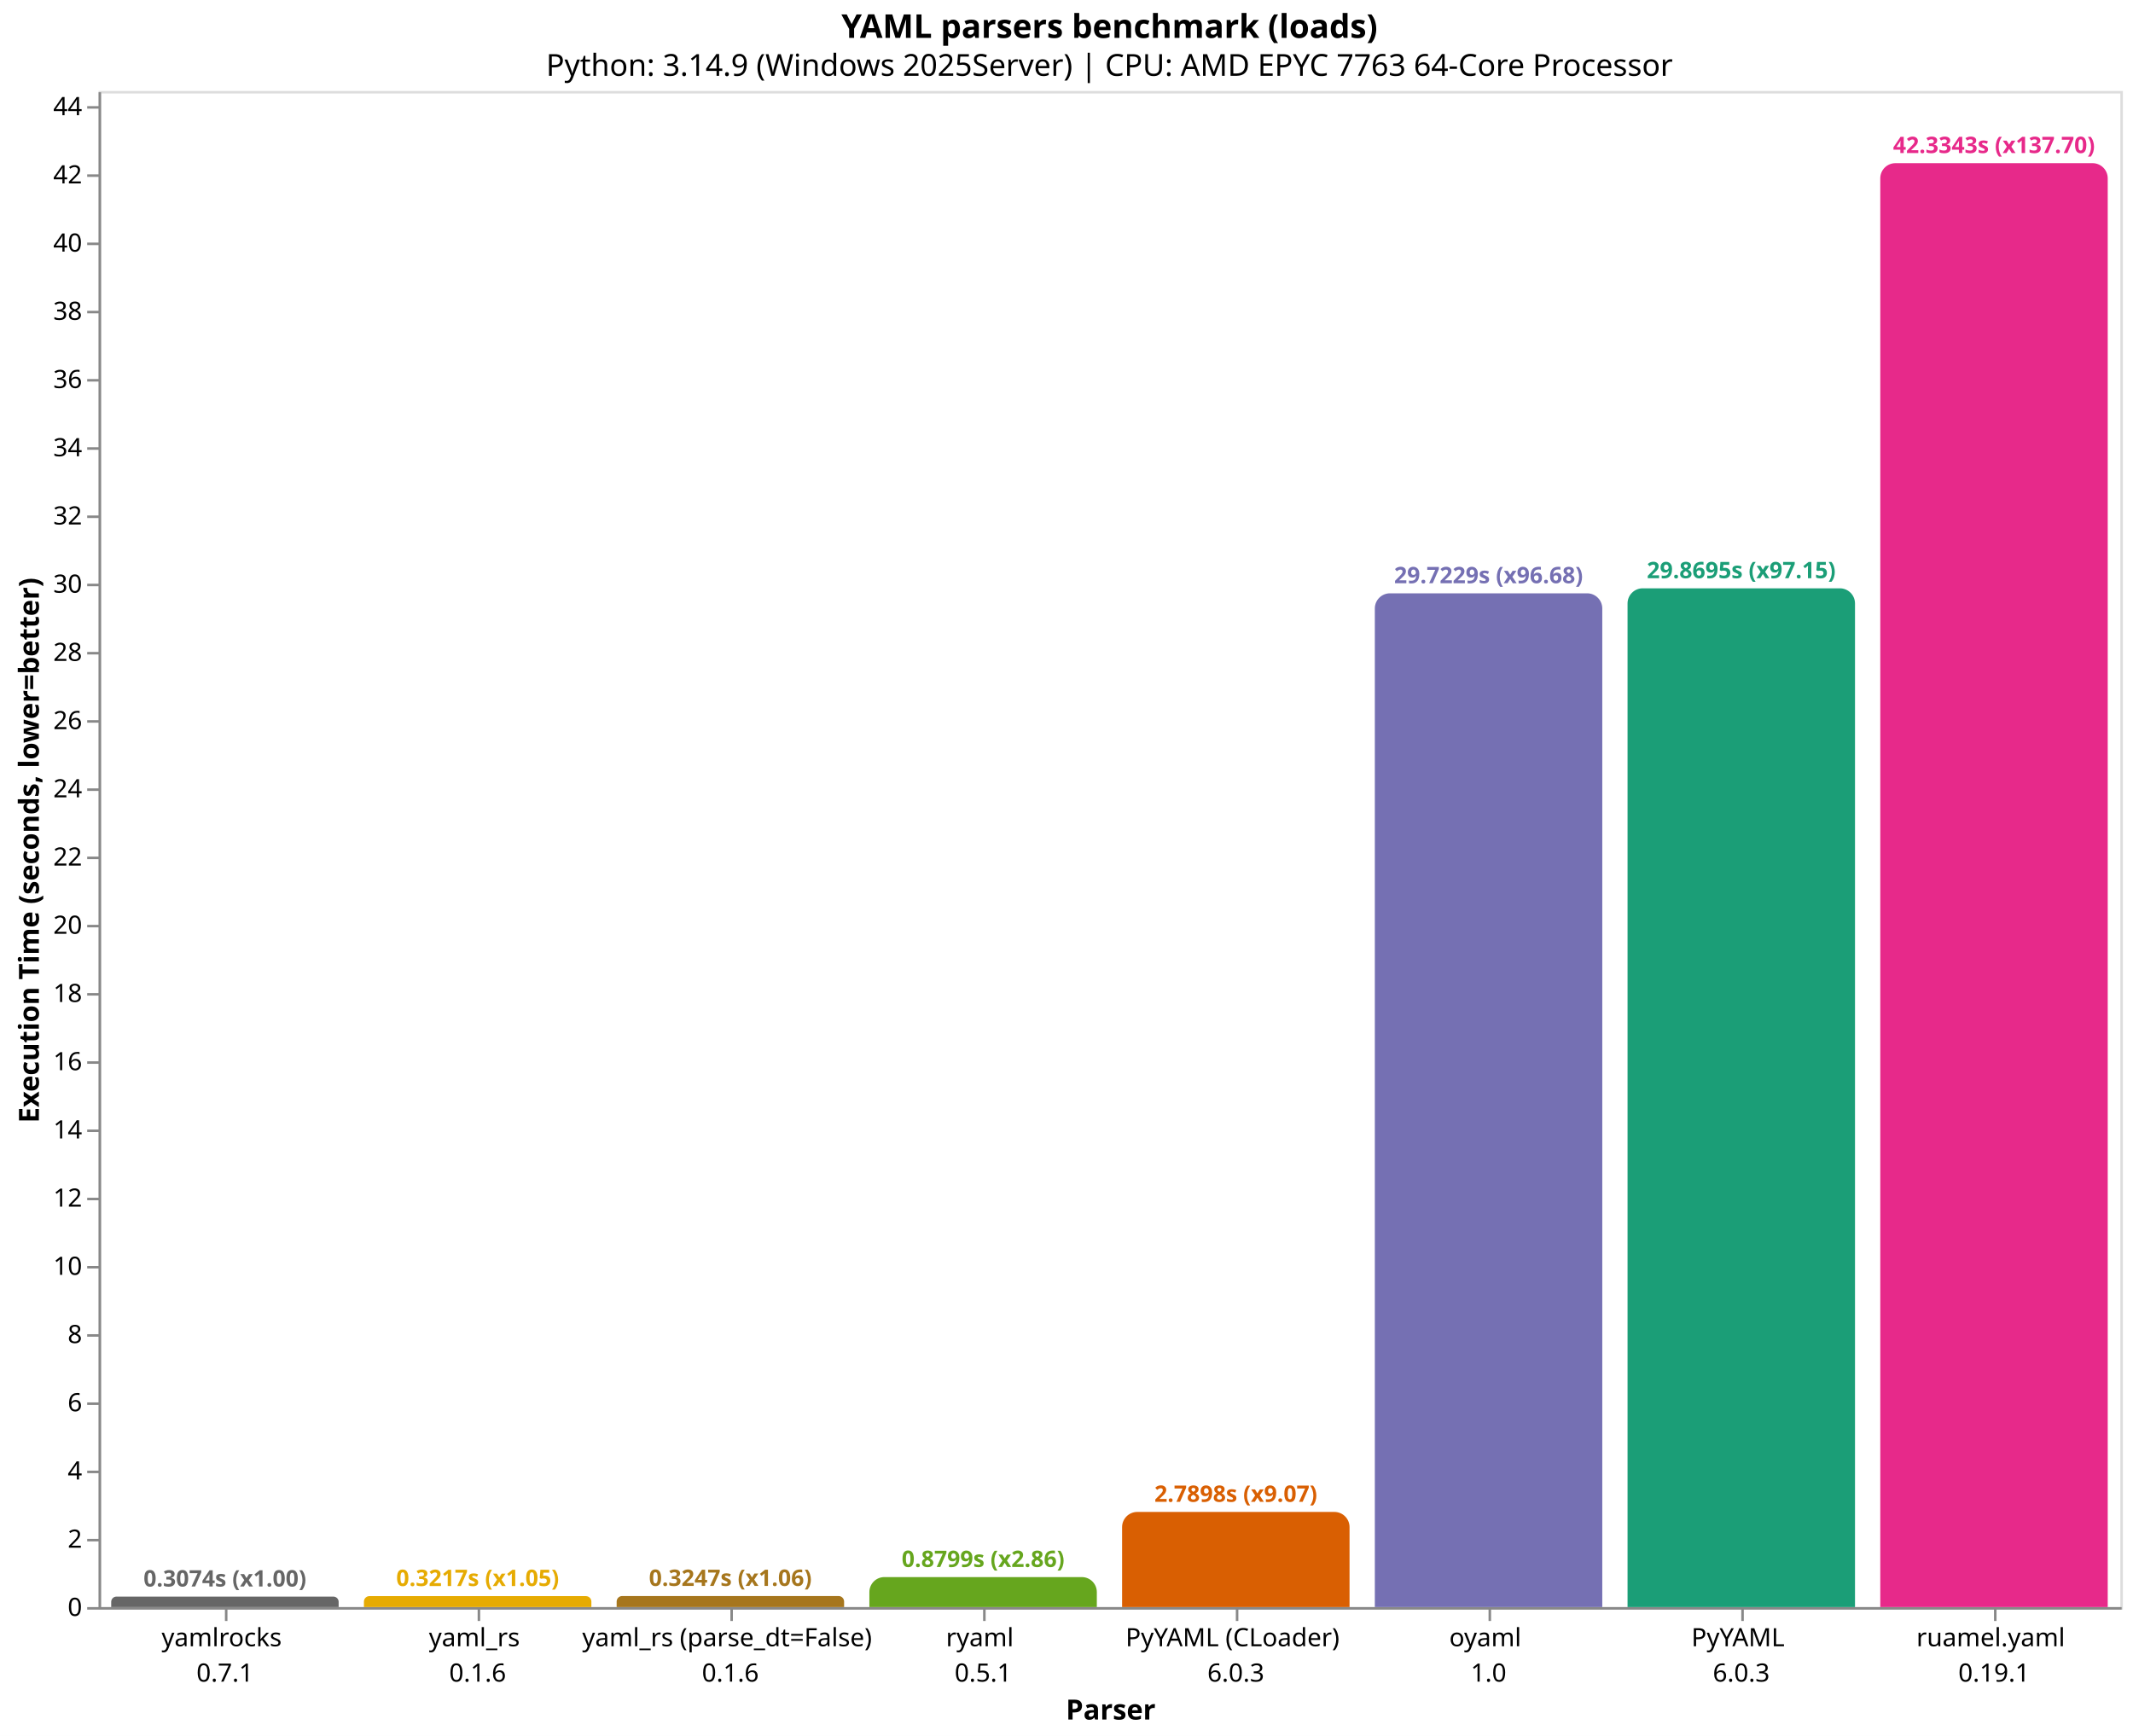
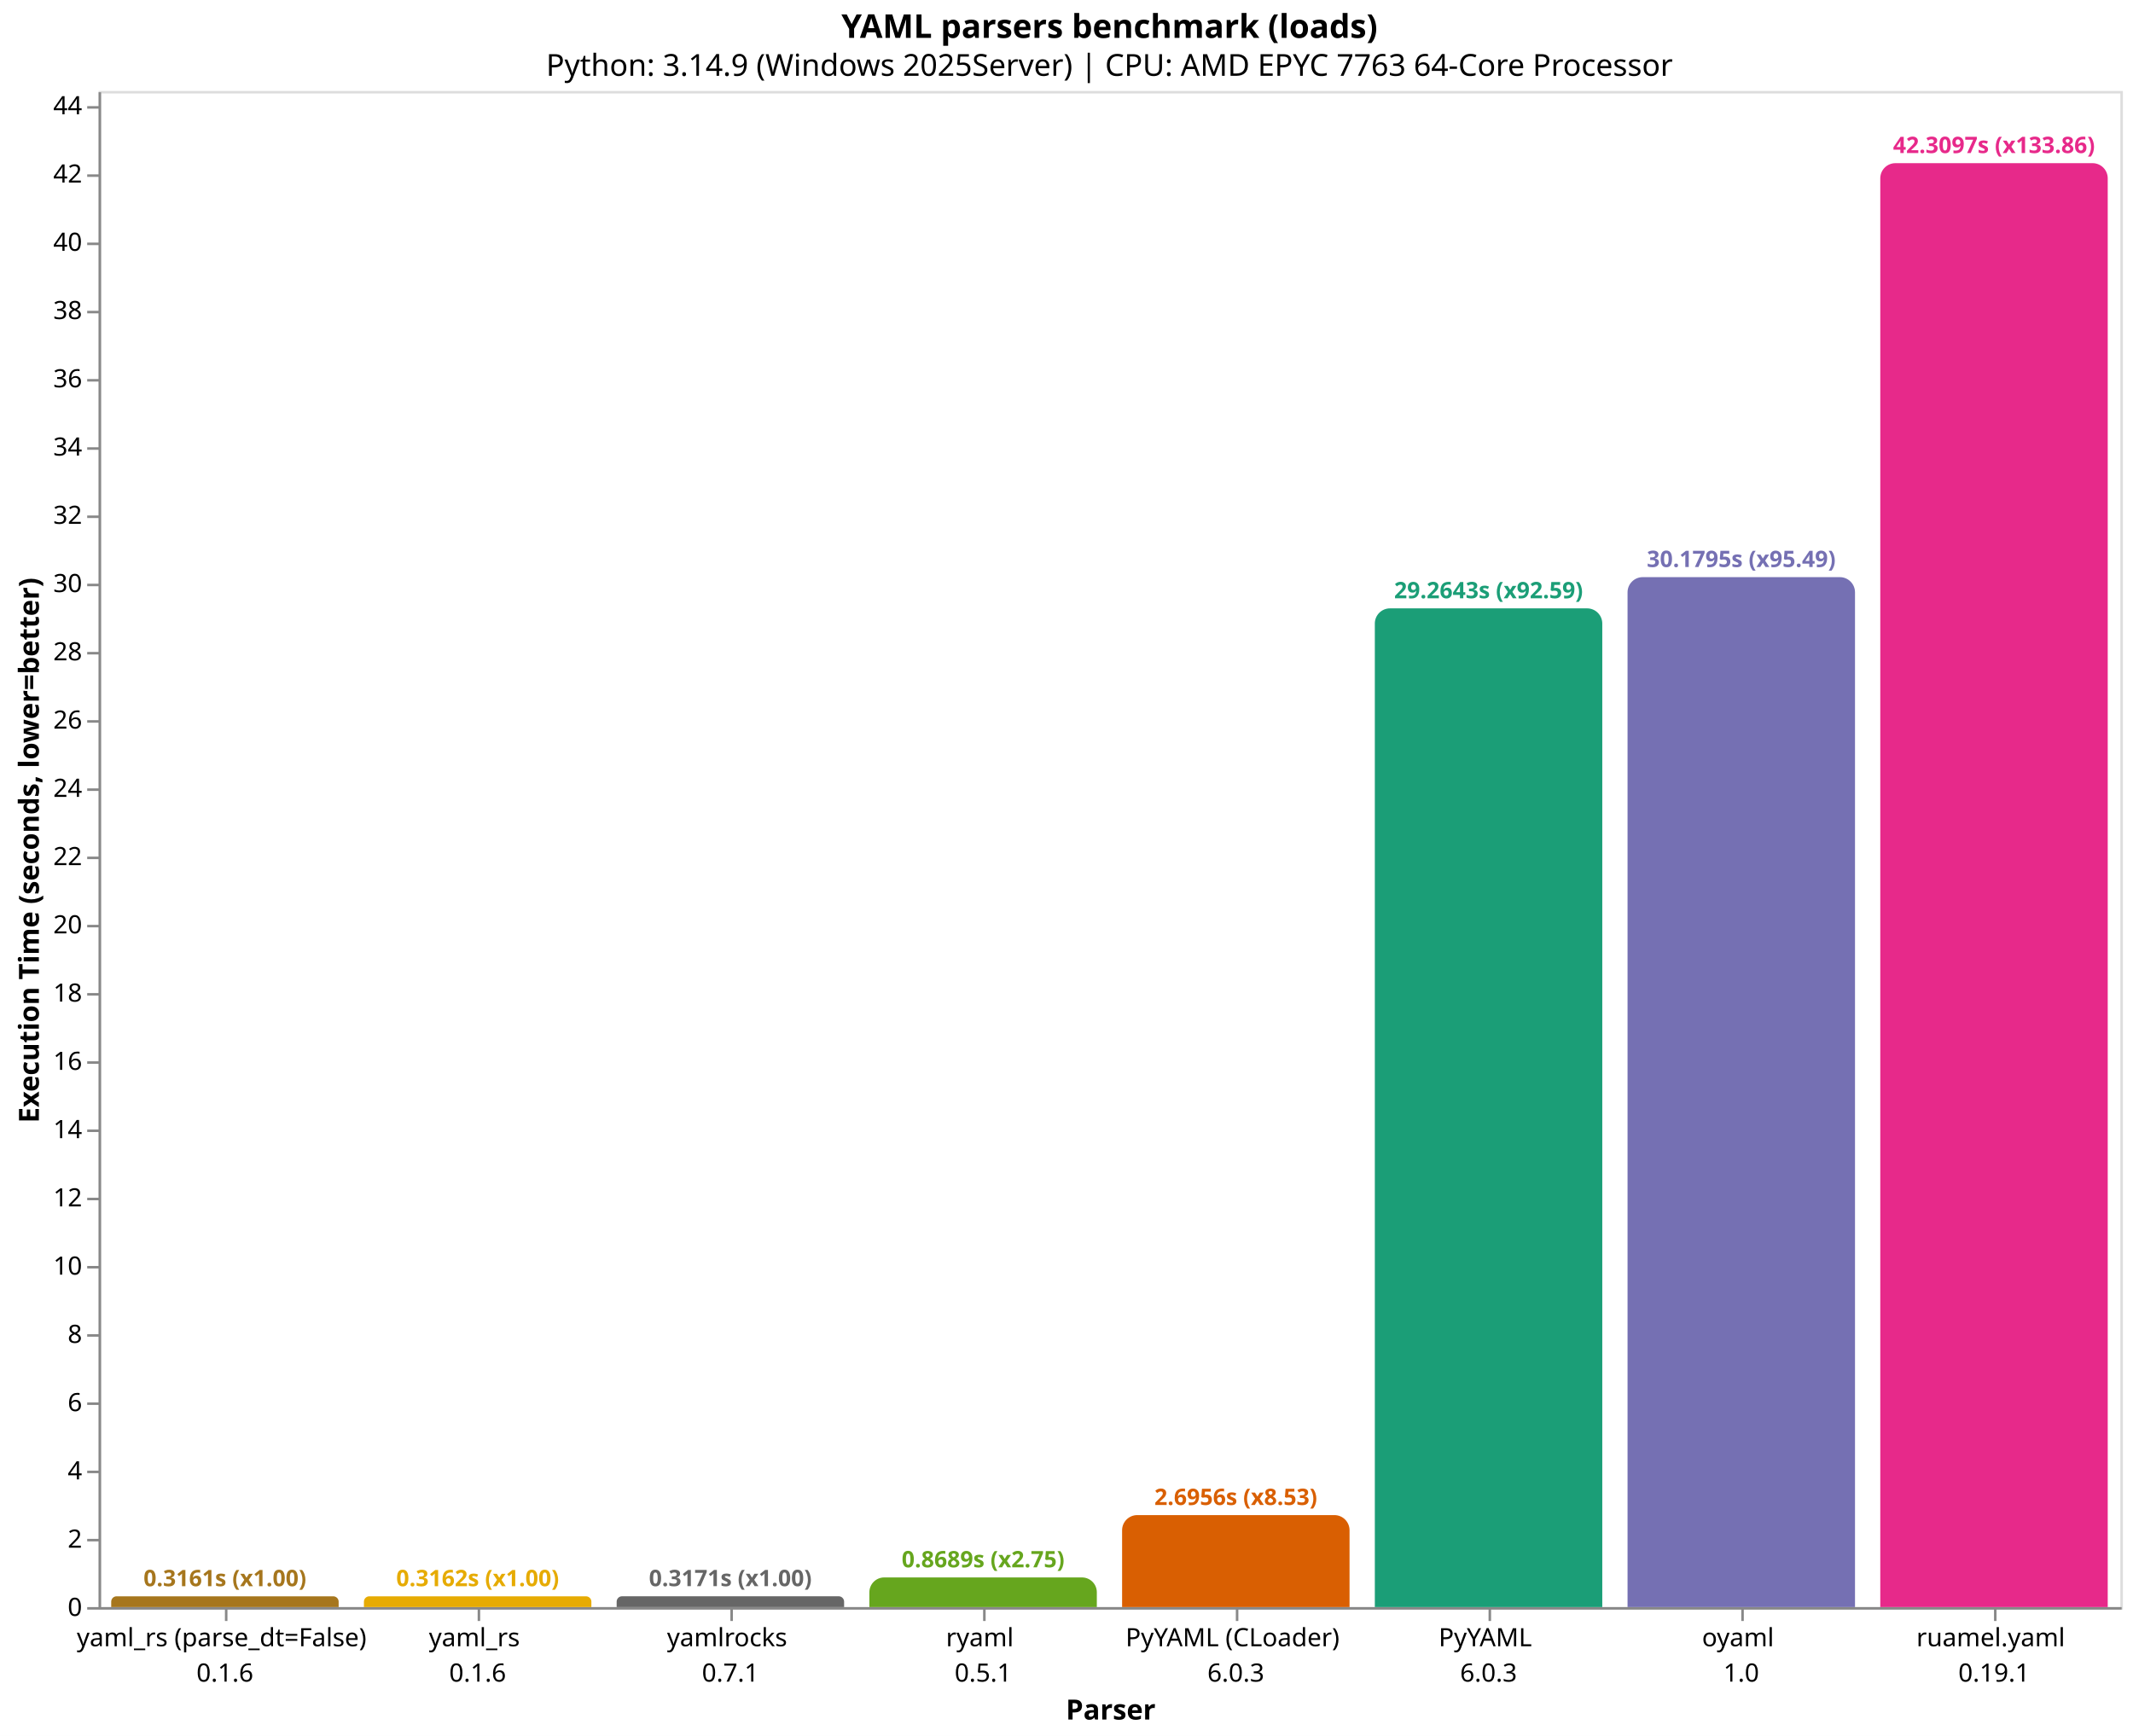
<svg xmlns="http://www.w3.org/2000/svg" version="1.1" class="marks" width="844" height="687" viewBox="0 0 844 687">
  <rect width="844" height="687" fill="white" />
  <g fill="none" stroke-miterlimit="10" transform="translate(39,36)">
    <g class="mark-group role-frame root" role="graphics-object" aria-roledescription="group mark container">
      <g transform="translate(0,0)">
        <path class="background" aria-hidden="true" d="M0.5,0.5h800v600h-800Z" stroke="#ddd" />
        <g>
-           <g class="mark-group role-axis" role="graphics-symbol" aria-roledescription="axis" aria-label="X-axis titled 'Parser' for a discrete scale with 8 values: yamlrocks&#10;0.7.1, yaml_rs&#10;0.1.6, yaml_rs (parse_dt=False)&#10;0.1.6, ryaml&#10;0.5.1, PyYAML (CLoader)&#10;6.0.3, ending with ruamel.yaml&#10;0.19.1">
+           <g class="mark-group role-axis" role="graphics-symbol" aria-roledescription="axis" aria-label="X-axis titled 'Parser' for a discrete scale with 8 values: yaml_rs (parse_dt=False)&#10;0.1.6, yaml_rs&#10;0.1.6, yamlrocks&#10;0.7.1, ryaml&#10;0.5.1, PyYAML (CLoader)&#10;6.0.3, ending with ruamel.yaml&#10;0.19.1">
            <g transform="translate(0.5,600.5)">
              <path class="background" aria-hidden="true" d="M0,0h0v0h0Z" pointer-events="none" />
              <g>
                <g class="mark-rule role-axis-tick" pointer-events="none">
                  <line transform="translate(50,0)" x2="0" y2="5" stroke="#888" stroke-width="1" opacity="1" />
                  <line transform="translate(150,0)" x2="0" y2="5" stroke="#888" stroke-width="1" opacity="1" />
                  <line transform="translate(250,0)" x2="0" y2="5" stroke="#888" stroke-width="1" opacity="1" />
                  <line transform="translate(350,0)" x2="0" y2="5" stroke="#888" stroke-width="1" opacity="1" />
                  <line transform="translate(450,0)" x2="0" y2="5" stroke="#888" stroke-width="1" opacity="1" />
                  <line transform="translate(550,0)" x2="0" y2="5" stroke="#888" stroke-width="1" opacity="1" />
                  <line transform="translate(650,0)" x2="0" y2="5" stroke="#888" stroke-width="1" opacity="1" />
                  <line transform="translate(750,0)" x2="0" y2="5" stroke="#888" stroke-width="1" opacity="1" />
                </g>
                <g class="mark-text role-axis-label" pointer-events="none">
                  <text text-anchor="middle" transform="translate(49.5,15)" font-family="sans-serif" font-size="10px" fill="#000" opacity="1">
-                     <tspan>yamlrocks</tspan>
-                     <tspan x="0" dy="14">0.7.1</tspan>
+                     <tspan>yaml_rs (parse_dt=False)</tspan>
+                     <tspan x="0" dy="14">0.1.6</tspan>
                  </text>
                  <text text-anchor="middle" transform="translate(149.5,15)" font-family="sans-serif" font-size="10px" fill="#000" opacity="1">
                    <tspan>yaml_rs</tspan>
                    <tspan x="0" dy="14">0.1.6</tspan>
                  </text>
                  <text text-anchor="middle" transform="translate(249.5,15)" font-family="sans-serif" font-size="10px" fill="#000" opacity="1">
-                     <tspan>yaml_rs (parse_dt=False)</tspan>
-                     <tspan x="0" dy="14">0.1.6</tspan>
+                     <tspan>yamlrocks</tspan>
+                     <tspan x="0" dy="14">0.7.1</tspan>
                  </text>
                  <text text-anchor="middle" transform="translate(349.5,15)" font-family="sans-serif" font-size="10px" fill="#000" opacity="1">
                    <tspan>ryaml</tspan>
                    <tspan x="0" dy="14">0.5.1</tspan>
                  </text>
                  <text text-anchor="middle" transform="translate(449.5,15)" font-family="sans-serif" font-size="10px" fill="#000" opacity="1">
                    <tspan>PyYAML (CLoader)</tspan>
                    <tspan x="0" dy="14">6.0.3</tspan>
                  </text>
                  <text text-anchor="middle" transform="translate(549.5,15)" font-family="sans-serif" font-size="10px" fill="#000" opacity="1">
+                     <tspan>PyYAML</tspan>
+                     <tspan x="0" dy="14">6.0.3</tspan>
+                   </text>
+                   <text text-anchor="middle" transform="translate(649.5,15)" font-family="sans-serif" font-size="10px" fill="#000" opacity="1">
                    <tspan>oyaml</tspan>
                    <tspan x="0" dy="14">1.0</tspan>
-                   </text>
-                   <text text-anchor="middle" transform="translate(649.5,15)" font-family="sans-serif" font-size="10px" fill="#000" opacity="1">
-                     <tspan>PyYAML</tspan>
-                     <tspan x="0" dy="14">6.0.3</tspan>
                  </text>
                  <text text-anchor="middle" transform="translate(749.5,15)" font-family="sans-serif" font-size="10px" fill="#000" opacity="1">
                    <tspan>ruamel.yaml</tspan>
                    <tspan x="0" dy="14">0.19.1</tspan>
                  </text>
                </g>
                <g class="mark-rule role-axis-domain" pointer-events="none">
                  <line transform="translate(0,0)" x2="800" y2="0" stroke="#888" stroke-width="1" opacity="1" />
                </g>
                <g class="mark-text role-axis-title" pointer-events="none">
                  <text text-anchor="middle" transform="translate(400,44)" font-family="sans-serif" font-size="11px" font-weight="bold" fill="#000" opacity="1">Parser</text>
                </g>
              </g>
              <path class="foreground" aria-hidden="true" d="" pointer-events="none" display="none" />
            </g>
          </g>
          <g class="mark-group role-axis" role="graphics-symbol" aria-roledescription="axis" aria-label="Y-axis titled 'Execution Time (seconds, lower=better)' for a linear scale with values from 0 to 44">
            <g transform="translate(0.5,0.5)">
              <path class="background" aria-hidden="true" d="M0,0h0v0h0Z" pointer-events="none" />
              <g>
                <g class="mark-rule role-axis-tick" pointer-events="none">
                  <line transform="translate(0,600)" x2="-5" y2="0" stroke="#888" stroke-width="1" opacity="1" />
                  <line transform="translate(0,573)" x2="-5" y2="0" stroke="#888" stroke-width="1" opacity="1" />
                  <line transform="translate(0,546)" x2="-5" y2="0" stroke="#888" stroke-width="1" opacity="1" />
                  <line transform="translate(0,519)" x2="-5" y2="0" stroke="#888" stroke-width="1" opacity="1" />
                  <line transform="translate(0,492)" x2="-5" y2="0" stroke="#888" stroke-width="1" opacity="1" />
                  <line transform="translate(0,465)" x2="-5" y2="0" stroke="#888" stroke-width="1" opacity="1" />
                  <line transform="translate(0,438)" x2="-5" y2="0" stroke="#888" stroke-width="1" opacity="1" />
                  <line transform="translate(0,411)" x2="-5" y2="0" stroke="#888" stroke-width="1" opacity="1" />
                  <line transform="translate(0,384)" x2="-5" y2="0" stroke="#888" stroke-width="1" opacity="1" />
                  <line transform="translate(0,357)" x2="-5" y2="0" stroke="#888" stroke-width="1" opacity="1" />
                  <line transform="translate(0,330)" x2="-5" y2="0" stroke="#888" stroke-width="1" opacity="1" />
                  <line transform="translate(0,303)" x2="-5" y2="0" stroke="#888" stroke-width="1" opacity="1" />
                  <line transform="translate(0,276)" x2="-5" y2="0" stroke="#888" stroke-width="1" opacity="1" />
                  <line transform="translate(0,249)" x2="-5" y2="0" stroke="#888" stroke-width="1" opacity="1" />
                  <line transform="translate(0,222)" x2="-5" y2="0" stroke="#888" stroke-width="1" opacity="1" />
                  <line transform="translate(0,195)" x2="-5" y2="0" stroke="#888" stroke-width="1" opacity="1" />
                  <line transform="translate(0,168)" x2="-5" y2="0" stroke="#888" stroke-width="1" opacity="1" />
                  <line transform="translate(0,141)" x2="-5" y2="0" stroke="#888" stroke-width="1" opacity="1" />
                  <line transform="translate(0,114)" x2="-5" y2="0" stroke="#888" stroke-width="1" opacity="1" />
                  <line transform="translate(0,87)" x2="-5" y2="0" stroke="#888" stroke-width="1" opacity="1" />
                  <line transform="translate(0,60)" x2="-5" y2="0" stroke="#888" stroke-width="1" opacity="1" />
                  <line transform="translate(0,33)" x2="-5" y2="0" stroke="#888" stroke-width="1" opacity="1" />
                  <line transform="translate(0,6)" x2="-5" y2="0" stroke="#888" stroke-width="1" opacity="1" />
                </g>
                <g class="mark-text role-axis-label" pointer-events="none">
                  <text text-anchor="end" transform="translate(-7,603)" font-family="sans-serif" font-size="10px" fill="#000" opacity="1">0</text>
-                   <text text-anchor="end" transform="translate(-7,576.004)" font-family="sans-serif" font-size="10px" fill="#000" opacity="1">2</text>
-                   <text text-anchor="end" transform="translate(-7,549.008)" font-family="sans-serif" font-size="10px" fill="#000" opacity="1">4</text>
-                   <text text-anchor="end" transform="translate(-7,522.0121)" font-family="sans-serif" font-size="10px" fill="#000" opacity="1">6</text>
-                   <text text-anchor="end" transform="translate(-7,495.0161)" font-family="sans-serif" font-size="10px" fill="#000" opacity="1">8</text>
-                   <text text-anchor="end" transform="translate(-7,468.0201)" font-family="sans-serif" font-size="10px" fill="#000" opacity="1">10</text>
-                   <text text-anchor="end" transform="translate(-7,441.0241)" font-family="sans-serif" font-size="10px" fill="#000" opacity="1">12</text>
-                   <text text-anchor="end" transform="translate(-7,414.0282)" font-family="sans-serif" font-size="10px" fill="#000" opacity="1">14</text>
-                   <text text-anchor="end" transform="translate(-7,387.0322)" font-family="sans-serif" font-size="10px" fill="#000" opacity="1">16</text>
-                   <text text-anchor="end" transform="translate(-7,360.0362)" font-family="sans-serif" font-size="10px" fill="#000" opacity="1">18</text>
-                   <text text-anchor="end" transform="translate(-7,333.0402)" font-family="sans-serif" font-size="10px" fill="#000" opacity="1">20</text>
-                   <text text-anchor="end" transform="translate(-7,306.0442)" font-family="sans-serif" font-size="10px" fill="#000" opacity="1">22</text>
-                   <text text-anchor="end" transform="translate(-7,279.0483)" font-family="sans-serif" font-size="10px" fill="#000" opacity="1">24</text>
-                   <text text-anchor="end" transform="translate(-7,252.0523)" font-family="sans-serif" font-size="10px" fill="#000" opacity="1">26</text>
-                   <text text-anchor="end" transform="translate(-7,225.0563)" font-family="sans-serif" font-size="10px" fill="#000" opacity="1">28</text>
-                   <text text-anchor="end" transform="translate(-7,198.0603)" font-family="sans-serif" font-size="10px" fill="#000" opacity="1">30</text>
-                   <text text-anchor="end" transform="translate(-7,171.0643)" font-family="sans-serif" font-size="10px" fill="#000" opacity="1">32</text>
-                   <text text-anchor="end" transform="translate(-7,144.0684)" font-family="sans-serif" font-size="10px" fill="#000" opacity="1">34</text>
-                   <text text-anchor="end" transform="translate(-7,117.0724)" font-family="sans-serif" font-size="10px" fill="#000" opacity="1">36</text>
-                   <text text-anchor="end" transform="translate(-7,90.07641)" font-family="sans-serif" font-size="10px" fill="#000" opacity="1">38</text>
-                   <text text-anchor="end" transform="translate(-7,63.08043)" font-family="sans-serif" font-size="10px" fill="#000" opacity="1">40</text>
-                   <text text-anchor="end" transform="translate(-7,36.08445)" font-family="sans-serif" font-size="10px" fill="#000" opacity="1">42</text>
-                   <text text-anchor="end" transform="translate(-7,9.088474)" font-family="sans-serif" font-size="10px" fill="#000" opacity="1">44</text>
+                   <text text-anchor="end" transform="translate(-7,575.9883)" font-family="sans-serif" font-size="10px" fill="#000" opacity="1">2</text>
+                   <text text-anchor="end" transform="translate(-7,548.9766)" font-family="sans-serif" font-size="10px" fill="#000" opacity="1">4</text>
+                   <text text-anchor="end" transform="translate(-7,521.9649)" font-family="sans-serif" font-size="10px" fill="#000" opacity="1">6</text>
+                   <text text-anchor="end" transform="translate(-7,494.9532)" font-family="sans-serif" font-size="10px" fill="#000" opacity="1">8</text>
+                   <text text-anchor="end" transform="translate(-7,467.9414)" font-family="sans-serif" font-size="10px" fill="#000" opacity="1">10</text>
+                   <text text-anchor="end" transform="translate(-7,440.9297)" font-family="sans-serif" font-size="10px" fill="#000" opacity="1">12</text>
+                   <text text-anchor="end" transform="translate(-7,413.918)" font-family="sans-serif" font-size="10px" fill="#000" opacity="1">14</text>
+                   <text text-anchor="end" transform="translate(-7,386.9063)" font-family="sans-serif" font-size="10px" fill="#000" opacity="1">16</text>
+                   <text text-anchor="end" transform="translate(-7,359.8946)" font-family="sans-serif" font-size="10px" fill="#000" opacity="1">18</text>
+                   <text text-anchor="end" transform="translate(-7,332.8829)" font-family="sans-serif" font-size="10px" fill="#000" opacity="1">20</text>
+                   <text text-anchor="end" transform="translate(-7,305.8712)" font-family="sans-serif" font-size="10px" fill="#000" opacity="1">22</text>
+                   <text text-anchor="end" transform="translate(-7,278.8595)" font-family="sans-serif" font-size="10px" fill="#000" opacity="1">24</text>
+                   <text text-anchor="end" transform="translate(-7,251.8477)" font-family="sans-serif" font-size="10px" fill="#000" opacity="1">26</text>
+                   <text text-anchor="end" transform="translate(-7,224.836)" font-family="sans-serif" font-size="10px" fill="#000" opacity="1">28</text>
+                   <text text-anchor="end" transform="translate(-7,197.8243)" font-family="sans-serif" font-size="10px" fill="#000" opacity="1">30</text>
+                   <text text-anchor="end" transform="translate(-7,170.8126)" font-family="sans-serif" font-size="10px" fill="#000" opacity="1">32</text>
+                   <text text-anchor="end" transform="translate(-7,143.8009)" font-family="sans-serif" font-size="10px" fill="#000" opacity="1">34</text>
+                   <text text-anchor="end" transform="translate(-7,116.7892)" font-family="sans-serif" font-size="10px" fill="#000" opacity="1">36</text>
+                   <text text-anchor="end" transform="translate(-7,89.77748)" font-family="sans-serif" font-size="10px" fill="#000" opacity="1">38</text>
+                   <text text-anchor="end" transform="translate(-7,62.76576)" font-family="sans-serif" font-size="10px" fill="#000" opacity="1">40</text>
+                   <text text-anchor="end" transform="translate(-7,35.75405)" font-family="sans-serif" font-size="10px" fill="#000" opacity="1">42</text>
+                   <text text-anchor="end" transform="translate(-7,8.742341)" font-family="sans-serif" font-size="10px" fill="#000" opacity="1">44</text>
                </g>
                <g class="mark-rule role-axis-domain" pointer-events="none">
                  <line transform="translate(0,600)" x2="0" y2="-600" stroke="#888" stroke-width="1" opacity="1" />
                </g>
                <g class="mark-text role-axis-title" pointer-events="none">
                  <text text-anchor="middle" transform="translate(-22.12305,300) rotate(-90) translate(0,-2)" font-family="sans-serif" font-size="11px" font-weight="bold" fill="#000" opacity="1">Execution Time (seconds, lower=better)</text>
                </g>
              </g>
              <path class="foreground" aria-hidden="true" d="" pointer-events="none" display="none" />
            </g>
          </g>
          <g class="mark-group role-scope" role="graphics-object" aria-roledescription="group mark container">
-             <g transform="translate(5,595.8501)">
-               <path class="background" aria-hidden="true" d="M2.075,0L87.925,0C89.07,0,90,0.93,90,2.075L90,4.15C90,4.15,90,4.15,90,4.15L0,4.15C0,4.15,0,4.15,0,4.15L0,2.075C0,0.93,0.93,0,2.075,0Z" />
+             <g transform="translate(5,595.7313)">
+               <path class="background" aria-hidden="true" d="M2.134,0L87.866,0C89.044,0,90,0.956,90,2.134L90,4.269C90,4.269,90,4.269,90,4.269L0,4.269C0,4.269,0,4.269,0,4.269L0,2.134C0,0.956,0.956,0,2.134,0Z" />
              <g clip-path="url(#clip1)">
                <g class="mark-group role-scope" role="graphics-object" aria-roledescription="group mark container">
-                   <g transform="translate(0,-595.8501)">
-                     <path class="background" aria-hidden="true" d="M0,0h90v0h-90Z" />
-                     <g>
-                       <g class="mark-rect role-mark layer_0_marks" role="graphics-object" aria-roledescription="rect mark container">
-                         <path aria-label="Parser: yamlrocks&#10;0.7.1; Execution Time (seconds, lower=better): 0.307445933333; parser: yamlrocks; Execution Time (s): 0.3074; Slowdown: 1.00" role="graphics-symbol" aria-roledescription="bar" d="M0,595.85h90v4.15h-90Z" fill="#666666" />
-                       </g>
-                     </g>
-                     <path class="foreground" aria-hidden="true" d="" display="none" />
-                   </g>
-                 </g>
-               </g>
-               <path class="foreground" aria-hidden="true" d="" display="none" />
-             </g>
-             <g transform="translate(105,595.6572)">
-               <path class="background" aria-hidden="true" d="M2.171,0L87.829,0C89.027,0,90,0.973,90,2.171L90,4.343C90,4.343,90,4.343,90,4.343L0,4.343C0,4.343,0,4.343,0,4.343L0,2.171C0,0.973,0.973,0,2.171,0Z" />
+                   <g transform="translate(0,-595.7313)">
+                     <path class="background" aria-hidden="true" d="M0,0h90v0h-90Z" />
+                     <g>
+                       <g class="mark-rect role-mark layer_0_marks" role="graphics-object" aria-roledescription="rect mark container">
+                         <path aria-label="Parser: yaml_rs (parse_dt=False)&#10;0.1.6; Execution Time (seconds, lower=better): 0.316063066667; parser: yaml_rs (parse_dt=False); Execution Time (s): 0.3161; Slowdown: 1.00" role="graphics-symbol" aria-roledescription="bar" d="M0,595.731h90v4.269h-90Z" fill="#a6761d" />
+                       </g>
+                     </g>
+                     <path class="foreground" aria-hidden="true" d="" display="none" />
+                   </g>
+                 </g>
+               </g>
+               <path class="foreground" aria-hidden="true" d="" display="none" />
+             </g>
+             <g transform="translate(105,595.7298)">
+               <path class="background" aria-hidden="true" d="M2.135,0L87.865,0C89.043,0,90,0.957,90,2.135L90,4.27C90,4.27,90,4.27,90,4.27L0,4.27C0,4.27,0,4.27,0,4.27L0,2.135C0,0.957,0.957,0,2.135,0Z" />
              <g clip-path="url(#clip2)">
                <g class="mark-group role-scope" role="graphics-object" aria-roledescription="group mark container">
-                   <g transform="translate(0,-595.6572)">
-                     <path class="background" aria-hidden="true" d="M0,0h90v0h-90Z" />
-                     <g>
-                       <g class="mark-rect role-mark layer_0_marks" role="graphics-object" aria-roledescription="rect mark container">
-                         <path aria-label="Parser: yaml_rs&#10;0.1.6; Execution Time (seconds, lower=better): 0.321739; parser: yaml_rs; Execution Time (s): 0.3217; Slowdown: 1.05" role="graphics-symbol" aria-roledescription="bar" d="M0,595.657h90v4.343h-90Z" fill="#e6ab02" />
-                       </g>
-                     </g>
-                     <path class="foreground" aria-hidden="true" d="" display="none" />
-                   </g>
-                 </g>
-               </g>
-               <path class="foreground" aria-hidden="true" d="" display="none" />
-             </g>
-             <g transform="translate(205,595.6174)">
-               <path class="background" aria-hidden="true" d="M2.191,0L87.809,0C89.018,0,90,0.982,90,2.191L90,4.383C90,4.383,90,4.383,90,4.383L0,4.383C0,4.383,0,4.383,0,4.383L0,2.191C0,0.982,0.982,0,2.191,0Z" />
+                   <g transform="translate(0,-595.7298)">
+                     <path class="background" aria-hidden="true" d="M0,0h90v0h-90Z" />
+                     <g>
+                       <g class="mark-rect role-mark layer_0_marks" role="graphics-object" aria-roledescription="rect mark container">
+                         <path aria-label="Parser: yaml_rs&#10;0.1.6; Execution Time (seconds, lower=better): 0.316172533333; parser: yaml_rs; Execution Time (s): 0.3162; Slowdown: 1.00" role="graphics-symbol" aria-roledescription="bar" d="M0,595.73h90v4.27h-90Z" fill="#e6ab02" />
+                       </g>
+                     </g>
+                     <path class="foreground" aria-hidden="true" d="" display="none" />
+                   </g>
+                 </g>
+               </g>
+               <path class="foreground" aria-hidden="true" d="" display="none" />
+             </g>
+             <g transform="translate(205,595.7173)">
+               <path class="background" aria-hidden="true" d="M2.141,0L87.859,0C89.041,0,90,0.959,90,2.141L90,4.283C90,4.283,90,4.283,90,4.283L0,4.283C0,4.283,0,4.283,0,4.283L0,2.141C0,0.959,0.959,0,2.141,0Z" />
              <g clip-path="url(#clip3)">
                <g class="mark-group role-scope" role="graphics-object" aria-roledescription="group mark container">
-                   <g transform="translate(0,-595.6174)">
-                     <path class="background" aria-hidden="true" d="M0,0h90v0h-90Z" />
-                     <g>
-                       <g class="mark-rect role-mark layer_0_marks" role="graphics-object" aria-roledescription="rect mark container">
-                         <path aria-label="Parser: yaml_rs (parse_dt=False)&#10;0.1.6; Execution Time (seconds, lower=better): 0.324687666667; parser: yaml_rs (parse_dt=False); Execution Time (s): 0.3247; Slowdown: 1.06" role="graphics-symbol" aria-roledescription="bar" d="M0,595.617h90v4.383h-90Z" fill="#a6761d" />
-                       </g>
-                     </g>
-                     <path class="foreground" aria-hidden="true" d="" display="none" />
-                   </g>
-                 </g>
-               </g>
-               <path class="foreground" aria-hidden="true" d="" display="none" />
-             </g>
-             <g transform="translate(305,588.1235)">
-               <path class="background" aria-hidden="true" d="M5.938,0L84.062,0C87.339,0,90,2.661,90,5.938L90,11.877C90,11.877,90,11.877,90,11.877L0,11.877C0,11.877,0,11.877,0,11.877L0,5.938C0,2.661,2.661,0,5.938,0Z" />
+                   <g transform="translate(0,-595.7173)">
+                     <path class="background" aria-hidden="true" d="M0,0h90v0h-90Z" />
+                     <g>
+                       <g class="mark-rect role-mark layer_0_marks" role="graphics-object" aria-roledescription="rect mark container">
+                         <path aria-label="Parser: yamlrocks&#10;0.7.1; Execution Time (seconds, lower=better): 0.317096233333; parser: yamlrocks; Execution Time (s): 0.3171; Slowdown: 1.00" role="graphics-symbol" aria-roledescription="bar" d="M0,595.717h90v4.283h-90Z" fill="#666666" />
+                       </g>
+                     </g>
+                     <path class="foreground" aria-hidden="true" d="" display="none" />
+                   </g>
+                 </g>
+               </g>
+               <path class="foreground" aria-hidden="true" d="" display="none" />
+             </g>
+             <g transform="translate(305,588.2651)">
+               <path class="background" aria-hidden="true" d="M5.867,0L84.133,0C87.371,0,90,2.629,90,5.867L90,11.735C90,11.735,90,11.735,90,11.735L0,11.735C0,11.735,0,11.735,0,11.735L0,5.867C0,2.629,2.629,0,5.867,0Z" />
              <g clip-path="url(#clip4)">
                <g class="mark-group role-scope" role="graphics-object" aria-roledescription="group mark container">
-                   <g transform="translate(0,-588.1235)">
-                     <path class="background" aria-hidden="true" d="M0,0h90v0h-90Z" />
-                     <g>
-                       <g class="mark-rect role-mark layer_0_marks" role="graphics-object" aria-roledescription="rect mark container">
-                         <path aria-label="Parser: ryaml&#10;0.5.1; Execution Time (seconds, lower=better): 0.879871866667; parser: ryaml; Execution Time (s): 0.8799; Slowdown: 2.86" role="graphics-symbol" aria-roledescription="bar" d="M0,588.123h90v11.877h-90Z" fill="#66a61e" />
-                       </g>
-                     </g>
-                     <path class="foreground" aria-hidden="true" d="" display="none" />
-                   </g>
-                 </g>
-               </g>
-               <path class="foreground" aria-hidden="true" d="" display="none" />
-             </g>
-             <g transform="translate(405,562.3428)">
-               <path class="background" aria-hidden="true" d="M6,0L84,0C87.311,0,90,2.689,90,6L90,37.657C90,37.657,90,37.657,90,37.657L0,37.657C0,37.657,0,37.657,0,37.657L0,6C0,2.689,2.689,0,6,0Z" />
+                   <g transform="translate(0,-588.2651)">
+                     <path class="background" aria-hidden="true" d="M0,0h90v0h-90Z" />
+                     <g>
+                       <g class="mark-rect role-mark layer_0_marks" role="graphics-object" aria-roledescription="rect mark container">
+                         <path aria-label="Parser: ryaml&#10;0.5.1; Execution Time (seconds, lower=better): 0.868877233333; parser: ryaml; Execution Time (s): 0.8689; Slowdown: 2.75" role="graphics-symbol" aria-roledescription="bar" d="M0,588.265h90v11.735h-90Z" fill="#66a61e" />
+                       </g>
+                     </g>
+                     <path class="foreground" aria-hidden="true" d="" display="none" />
+                   </g>
+                 </g>
+               </g>
+               <path class="foreground" aria-hidden="true" d="" display="none" />
+             </g>
+             <g transform="translate(405,563.593)">
+               <path class="background" aria-hidden="true" d="M6,0L84,0C87.311,0,90,2.689,90,6L90,36.407C90,36.407,90,36.407,90,36.407L0,36.407C0,36.407,0,36.407,0,36.407L0,6C0,2.689,2.689,0,6,0Z" />
              <g clip-path="url(#clip5)">
                <g class="mark-group role-scope" role="graphics-object" aria-roledescription="group mark container">
-                   <g transform="translate(0,-562.3428)">
-                     <path class="background" aria-hidden="true" d="M0,0h90v0h-90Z" />
-                     <g>
-                       <g class="mark-rect role-mark layer_0_marks" role="graphics-object" aria-roledescription="rect mark container">
-                         <path aria-label="Parser: PyYAML (CLoader)&#10;6.0.3; Execution Time (seconds, lower=better): 2.78983446667; parser: PyYAML (CLoader); Execution Time (s): 2.7898; Slowdown: 9.07" role="graphics-symbol" aria-roledescription="bar" d="M0,562.343h90v37.657h-90Z" fill="#d95f02" />
-                       </g>
-                     </g>
-                     <path class="foreground" aria-hidden="true" d="" display="none" />
-                   </g>
-                 </g>
-               </g>
-               <path class="foreground" aria-hidden="true" d="" display="none" />
-             </g>
-             <g transform="translate(505,198.8006)">
-               <path class="background" aria-hidden="true" d="M6,0L84,0C87.311,0,90,2.689,90,6L90,401.199C90,401.199,90,401.199,90,401.199L0,401.199C0,401.199,0,401.199,0,401.199L0,6C0,2.689,2.689,0,6,0Z" />
+                   <g transform="translate(0,-563.593)">
+                     <path class="background" aria-hidden="true" d="M0,0h90v0h-90Z" />
+                     <g>
+                       <g class="mark-rect role-mark layer_0_marks" role="graphics-object" aria-roledescription="rect mark container">
+                         <path aria-label="Parser: PyYAML (CLoader)&#10;6.0.3; Execution Time (seconds, lower=better): 2.69564403333; parser: PyYAML (CLoader); Execution Time (s): 2.6956; Slowdown: 8.53" role="graphics-symbol" aria-roledescription="bar" d="M0,563.593h90v36.407h-90Z" fill="#d95f02" />
+                       </g>
+                     </g>
+                     <path class="foreground" aria-hidden="true" d="" display="none" />
+                   </g>
+                 </g>
+               </g>
+               <path class="foreground" aria-hidden="true" d="" display="none" />
+             </g>
+             <g transform="translate(505,204.7606)">
+               <path class="background" aria-hidden="true" d="M6,0L84,0C87.311,0,90,2.689,90,6L90,395.239C90,395.239,90,395.239,90,395.239L0,395.239C0,395.239,0,395.239,0,395.239L0,6C0,2.689,2.689,0,6,0Z" />
              <g clip-path="url(#clip6)">
                <g class="mark-group role-scope" role="graphics-object" aria-roledescription="group mark container">
-                   <g transform="translate(0,-198.8006)">
-                     <path class="background" aria-hidden="true" d="M0,0h90v0h-90Z" />
-                     <g>
-                       <g class="mark-rect role-mark layer_0_marks" role="graphics-object" aria-roledescription="rect mark container">
-                         <path aria-label="Parser: oyaml&#10;1.0; Execution Time (seconds, lower=better): 29.7229040667; parser: oyaml; Execution Time (s): 29.7229; Slowdown: 96.68" role="graphics-symbol" aria-roledescription="bar" d="M0,198.801h90v401.199h-90Z" fill="#7570b3" />
-                       </g>
-                     </g>
-                     <path class="foreground" aria-hidden="true" d="" display="none" />
-                   </g>
-                 </g>
-               </g>
-               <path class="foreground" aria-hidden="true" d="" display="none" />
-             </g>
-             <g transform="translate(605,196.8212)">
-               <path class="background" aria-hidden="true" d="M6,0L84,0C87.311,0,90,2.689,90,6L90,403.179C90,403.179,90,403.179,90,403.179L0,403.179C0,403.179,0,403.179,0,403.179L0,6C0,2.689,2.689,0,6,0Z" />
+                   <g transform="translate(0,-204.7606)">
+                     <path class="background" aria-hidden="true" d="M0,0h90v0h-90Z" />
+                     <g>
+                       <g class="mark-rect role-mark layer_0_marks" role="graphics-object" aria-roledescription="rect mark container">
+                         <path aria-label="Parser: PyYAML&#10;6.0.3; Execution Time (seconds, lower=better): 29.2642966667; parser: PyYAML; Execution Time (s): 29.2643; Slowdown: 92.59" role="graphics-symbol" aria-roledescription="bar" d="M0,204.761h90v395.239h-90Z" fill="#1b9e77" />
+                       </g>
+                     </g>
+                     <path class="foreground" aria-hidden="true" d="" display="none" />
+                   </g>
+                 </g>
+               </g>
+               <path class="foreground" aria-hidden="true" d="" display="none" />
+             </g>
+             <g transform="translate(605,192.4002)">
+               <path class="background" aria-hidden="true" d="M6,0L84,0C87.311,0,90,2.689,90,6L90,407.6C90,407.6,90,407.6,90,407.6L0,407.6C0,407.6,0,407.6,0,407.6L0,6C0,2.689,2.689,0,6,0Z" />
              <g clip-path="url(#clip7)">
                <g class="mark-group role-scope" role="graphics-object" aria-roledescription="group mark container">
-                   <g transform="translate(0,-196.8212)">
-                     <path class="background" aria-hidden="true" d="M0,0h90v0h-90Z" />
-                     <g>
-                       <g class="mark-rect role-mark layer_0_marks" role="graphics-object" aria-roledescription="rect mark container">
-                         <path aria-label="Parser: PyYAML&#10;6.0.3; Execution Time (seconds, lower=better): 29.8695457; parser: PyYAML; Execution Time (s): 29.8695; Slowdown: 97.15" role="graphics-symbol" aria-roledescription="bar" d="M0,196.821h90v403.179h-90Z" fill="#1b9e77" />
+                   <g transform="translate(0,-192.4002)">
+                     <path class="background" aria-hidden="true" d="M0,0h90v0h-90Z" />
+                     <g>
+                       <g class="mark-rect role-mark layer_0_marks" role="graphics-object" aria-roledescription="rect mark container">
+                         <path aria-label="Parser: oyaml&#10;1.0; Execution Time (seconds, lower=better): 30.1794837; parser: oyaml; Execution Time (s): 30.1795; Slowdown: 95.49" role="graphics-symbol" aria-roledescription="bar" d="M0,192.4h90v407.6h-90Z" fill="#7570b3" />
                      </g>
                    </g>
                    <path class="foreground" aria-hidden="true" d="" display="none" />
                  </g>
                </g>
              </g>
              <path class="foreground" aria-hidden="true" d="" display="none" />
            </g>
            <g transform="translate(705,28.57143)">
              <path class="background" aria-hidden="true" d="M6,0L84,0C87.311,0,90,2.689,90,6L90,571.429C90,571.429,90,571.429,90,571.429L0,571.429C0,571.429,0,571.429,0,571.429L0,6C0,2.689,2.689,0,6,0Z" />
              <g clip-path="url(#clip8)">
                <g class="mark-group role-scope" role="graphics-object" aria-roledescription="group mark container">
                  <g transform="translate(0,-28.57143)">
                    <path class="background" aria-hidden="true" d="M0,0h90v0h-90Z" />
                    <g>
                      <g class="mark-rect role-mark layer_0_marks" role="graphics-object" aria-roledescription="rect mark container">
-                         <path aria-label="Parser: ruamel.yaml&#10;0.19.1; Execution Time (seconds, lower=better): 42.3343479; parser: ruamel.yaml; Execution Time (s): 42.3343; Slowdown: 137.70" role="graphics-symbol" aria-roledescription="bar" d="M0,28.571h90v571.429h-90Z" fill="#e7298a" />
+                         <path aria-label="Parser: ruamel.yaml&#10;0.19.1; Execution Time (seconds, lower=better): 42.3096896667; parser: ruamel.yaml; Execution Time (s): 42.3097; Slowdown: 133.86" role="graphics-symbol" aria-roledescription="bar" d="M0,28.571h90v571.429h-90Z" fill="#e7298a" />
                      </g>
                    </g>
                    <path class="foreground" aria-hidden="true" d="" display="none" />
                  </g>
                </g>
              </g>
              <path class="foreground" aria-hidden="true" d="" display="none" />
            </g>
          </g>
          <g class="mark-text role-mark layer_1_marks" role="graphics-object" aria-roledescription="text mark container">
-             <text aria-label="Parser: yamlrocks&#10;0.7.1; Execution Time (seconds, lower=better): 0.307445933333; parser: yamlrocks; label: 0.3074s (x1.00); Execution Time (s): 0.3074; Slowdown: 1.00" role="graphics-symbol" aria-roledescription="text mark" text-anchor="middle" transform="translate(50,591.8501)" font-family="sans-serif" font-size="9px" font-weight="bold" fill="#666666">0.3074s (x1.00)</text>
-             <text aria-label="Parser: yaml_rs&#10;0.1.6; Execution Time (seconds, lower=better): 0.321739; parser: yaml_rs; label: 0.3217s (x1.05); Execution Time (s): 0.3217; Slowdown: 1.05" role="graphics-symbol" aria-roledescription="text mark" text-anchor="middle" transform="translate(150,591.6572)" font-family="sans-serif" font-size="9px" font-weight="bold" fill="#e6ab02">0.3217s (x1.05)</text>
-             <text aria-label="Parser: yaml_rs (parse_dt=False)&#10;0.1.6; Execution Time (seconds, lower=better): 0.324687666667; parser: yaml_rs (parse_dt=False); label: 0.3247s (x1.06); Execution Time (s): 0.3247; Slowdown: 1.06" role="graphics-symbol" aria-roledescription="text mark" text-anchor="middle" transform="translate(250,591.6174)" font-family="sans-serif" font-size="9px" font-weight="bold" fill="#a6761d">0.3247s (x1.06)</text>
-             <text aria-label="Parser: ryaml&#10;0.5.1; Execution Time (seconds, lower=better): 0.879871866667; parser: ryaml; label: 0.8799s (x2.86); Execution Time (s): 0.8799; Slowdown: 2.86" role="graphics-symbol" aria-roledescription="text mark" text-anchor="middle" transform="translate(350,584.1235)" font-family="sans-serif" font-size="9px" font-weight="bold" fill="#66a61e">0.8799s (x2.86)</text>
-             <text aria-label="Parser: PyYAML (CLoader)&#10;6.0.3; Execution Time (seconds, lower=better): 2.78983446667; parser: PyYAML (CLoader); label: 2.7898s (x9.07); Execution Time (s): 2.7898; Slowdown: 9.07" role="graphics-symbol" aria-roledescription="text mark" text-anchor="middle" transform="translate(450,558.3428)" font-family="sans-serif" font-size="9px" font-weight="bold" fill="#d95f02">2.7898s (x9.07)</text>
-             <text aria-label="Parser: oyaml&#10;1.0; Execution Time (seconds, lower=better): 29.7229040667; parser: oyaml; label: 29.7229s (x96.68); Execution Time (s): 29.7229; Slowdown: 96.68" role="graphics-symbol" aria-roledescription="text mark" text-anchor="middle" transform="translate(550,194.8006)" font-family="sans-serif" font-size="9px" font-weight="bold" fill="#7570b3">29.7229s (x96.68)</text>
-             <text aria-label="Parser: PyYAML&#10;6.0.3; Execution Time (seconds, lower=better): 29.8695457; parser: PyYAML; label: 29.8695s (x97.15); Execution Time (s): 29.8695; Slowdown: 97.15" role="graphics-symbol" aria-roledescription="text mark" text-anchor="middle" transform="translate(650,192.8212)" font-family="sans-serif" font-size="9px" font-weight="bold" fill="#1b9e77">29.8695s (x97.15)</text>
-             <text aria-label="Parser: ruamel.yaml&#10;0.19.1; Execution Time (seconds, lower=better): 42.3343479; parser: ruamel.yaml; label: 42.3343s (x137.70); Execution Time (s): 42.3343; Slowdown: 137.70" role="graphics-symbol" aria-roledescription="text mark" text-anchor="middle" transform="translate(750,24.57143)" font-family="sans-serif" font-size="9px" font-weight="bold" fill="#e7298a">42.3343s (x137.70)</text>
+             <text aria-label="Parser: yaml_rs (parse_dt=False)&#10;0.1.6; Execution Time (seconds, lower=better): 0.316063066667; parser: yaml_rs (parse_dt=False); label: 0.3161s (x1.00); Execution Time (s): 0.3161; Slowdown: 1.00" role="graphics-symbol" aria-roledescription="text mark" text-anchor="middle" transform="translate(50,591.7313)" font-family="sans-serif" font-size="9px" font-weight="bold" fill="#a6761d">0.3161s (x1.00)</text>
+             <text aria-label="Parser: yaml_rs&#10;0.1.6; Execution Time (seconds, lower=better): 0.316172533333; parser: yaml_rs; label: 0.3162s (x1.00); Execution Time (s): 0.3162; Slowdown: 1.00" role="graphics-symbol" aria-roledescription="text mark" text-anchor="middle" transform="translate(150,591.7298)" font-family="sans-serif" font-size="9px" font-weight="bold" fill="#e6ab02">0.3162s (x1.00)</text>
+             <text aria-label="Parser: yamlrocks&#10;0.7.1; Execution Time (seconds, lower=better): 0.317096233333; parser: yamlrocks; label: 0.3171s (x1.00); Execution Time (s): 0.3171; Slowdown: 1.00" role="graphics-symbol" aria-roledescription="text mark" text-anchor="middle" transform="translate(250,591.7173)" font-family="sans-serif" font-size="9px" font-weight="bold" fill="#666666">0.3171s (x1.00)</text>
+             <text aria-label="Parser: ryaml&#10;0.5.1; Execution Time (seconds, lower=better): 0.868877233333; parser: ryaml; label: 0.8689s (x2.75); Execution Time (s): 0.8689; Slowdown: 2.75" role="graphics-symbol" aria-roledescription="text mark" text-anchor="middle" transform="translate(350,584.2651)" font-family="sans-serif" font-size="9px" font-weight="bold" fill="#66a61e">0.8689s (x2.75)</text>
+             <text aria-label="Parser: PyYAML (CLoader)&#10;6.0.3; Execution Time (seconds, lower=better): 2.69564403333; parser: PyYAML (CLoader); label: 2.6956s (x8.53); Execution Time (s): 2.6956; Slowdown: 8.53" role="graphics-symbol" aria-roledescription="text mark" text-anchor="middle" transform="translate(450,559.593)" font-family="sans-serif" font-size="9px" font-weight="bold" fill="#d95f02">2.6956s (x8.53)</text>
+             <text aria-label="Parser: PyYAML&#10;6.0.3; Execution Time (seconds, lower=better): 29.2642966667; parser: PyYAML; label: 29.2643s (x92.59); Execution Time (s): 29.2643; Slowdown: 92.59" role="graphics-symbol" aria-roledescription="text mark" text-anchor="middle" transform="translate(550,200.7606)" font-family="sans-serif" font-size="9px" font-weight="bold" fill="#1b9e77">29.2643s (x92.59)</text>
+             <text aria-label="Parser: oyaml&#10;1.0; Execution Time (seconds, lower=better): 30.1794837; parser: oyaml; label: 30.1795s (x95.49); Execution Time (s): 30.1795; Slowdown: 95.49" role="graphics-symbol" aria-roledescription="text mark" text-anchor="middle" transform="translate(650,188.4002)" font-family="sans-serif" font-size="9px" font-weight="bold" fill="#7570b3">30.1795s (x95.49)</text>
+             <text aria-label="Parser: ruamel.yaml&#10;0.19.1; Execution Time (seconds, lower=better): 42.3096896667; parser: ruamel.yaml; label: 42.3097s (x133.86); Execution Time (s): 42.3097; Slowdown: 133.86" role="graphics-symbol" aria-roledescription="text mark" text-anchor="middle" transform="translate(750,24.57143)" font-family="sans-serif" font-size="9px" font-weight="bold" fill="#e7298a">42.3097s (x133.86)</text>
          </g>
          <g class="mark-group role-title">
            <g transform="translate(400,-31)">
              <path class="background" aria-hidden="true" d="M0,0h0v0h0Z" pointer-events="none" />
              <g>
                <g class="mark-text role-title-text" role="graphics-symbol" aria-roledescription="title" aria-label="Title text 'YAML parsers benchmark (loads)'" pointer-events="none">
                  <text text-anchor="middle" transform="translate(0,10)" font-family="sans-serif" font-size="13px" font-weight="bold" fill="#000" opacity="1">YAML parsers benchmark (loads)</text>
                </g>
                <g class="mark-text role-title-subtitle" role="graphics-symbol" aria-roledescription="subtitle" aria-label="Subtitle text 'Python: 3.14.9 (Windows 2025Server) | CPU: AMD EPYC 7763 64-Core Processor'" pointer-events="none">
                  <text text-anchor="middle" transform="translate(0,25)" font-family="sans-serif" font-size="12px" fill="#000" opacity="1">Python: 3.14.9 (Windows 2025Server) | CPU: AMD EPYC 7763 64-Core Processor</text>
                </g>
              </g>
              <path class="foreground" aria-hidden="true" d="" pointer-events="none" display="none" />
            </g>
          </g>
        </g>
        <path class="foreground" aria-hidden="true" d="" display="none" />
      </g>
    </g>
  </g>
  <defs>
    <clipPath id="clip1">
-       <path d="M2.075,0L87.925,0C89.07,0,90,0.93,90,2.075L90,4.15C90,4.15,90,4.15,90,4.15L0,4.15C0,4.15,0,4.15,0,4.15L0,2.075C0,0.93,0.93,0,2.075,0Z" />
+       <path d="M2.134,0L87.866,0C89.044,0,90,0.956,90,2.134L90,4.269C90,4.269,90,4.269,90,4.269L0,4.269C0,4.269,0,4.269,0,4.269L0,2.134C0,0.956,0.956,0,2.134,0Z" />
    </clipPath>
    <clipPath id="clip2">
-       <path d="M2.171,0L87.829,0C89.027,0,90,0.973,90,2.171L90,4.343C90,4.343,90,4.343,90,4.343L0,4.343C0,4.343,0,4.343,0,4.343L0,2.171C0,0.973,0.973,0,2.171,0Z" />
+       <path d="M2.135,0L87.865,0C89.043,0,90,0.957,90,2.135L90,4.27C90,4.27,90,4.27,90,4.27L0,4.27C0,4.27,0,4.27,0,4.27L0,2.135C0,0.957,0.957,0,2.135,0Z" />
    </clipPath>
    <clipPath id="clip3">
-       <path d="M2.191,0L87.809,0C89.018,0,90,0.982,90,2.191L90,4.383C90,4.383,90,4.383,90,4.383L0,4.383C0,4.383,0,4.383,0,4.383L0,2.191C0,0.982,0.982,0,2.191,0Z" />
+       <path d="M2.141,0L87.859,0C89.041,0,90,0.959,90,2.141L90,4.283C90,4.283,90,4.283,90,4.283L0,4.283C0,4.283,0,4.283,0,4.283L0,2.141C0,0.959,0.959,0,2.141,0Z" />
    </clipPath>
    <clipPath id="clip4">
-       <path d="M5.938,0L84.062,0C87.339,0,90,2.661,90,5.938L90,11.877C90,11.877,90,11.877,90,11.877L0,11.877C0,11.877,0,11.877,0,11.877L0,5.938C0,2.661,2.661,0,5.938,0Z" />
+       <path d="M5.867,0L84.133,0C87.371,0,90,2.629,90,5.867L90,11.735C90,11.735,90,11.735,90,11.735L0,11.735C0,11.735,0,11.735,0,11.735L0,5.867C0,2.629,2.629,0,5.867,0Z" />
    </clipPath>
    <clipPath id="clip5">
-       <path d="M6,0L84,0C87.311,0,90,2.689,90,6L90,37.657C90,37.657,90,37.657,90,37.657L0,37.657C0,37.657,0,37.657,0,37.657L0,6C0,2.689,2.689,0,6,0Z" />
+       <path d="M6,0L84,0C87.311,0,90,2.689,90,6L90,36.407C90,36.407,90,36.407,90,36.407L0,36.407C0,36.407,0,36.407,0,36.407L0,6C0,2.689,2.689,0,6,0Z" />
    </clipPath>
    <clipPath id="clip6">
-       <path d="M6,0L84,0C87.311,0,90,2.689,90,6L90,401.199C90,401.199,90,401.199,90,401.199L0,401.199C0,401.199,0,401.199,0,401.199L0,6C0,2.689,2.689,0,6,0Z" />
+       <path d="M6,0L84,0C87.311,0,90,2.689,90,6L90,395.239C90,395.239,90,395.239,90,395.239L0,395.239C0,395.239,0,395.239,0,395.239L0,6C0,2.689,2.689,0,6,0Z" />
    </clipPath>
    <clipPath id="clip7">
-       <path d="M6,0L84,0C87.311,0,90,2.689,90,6L90,403.179C90,403.179,90,403.179,90,403.179L0,403.179C0,403.179,0,403.179,0,403.179L0,6C0,2.689,2.689,0,6,0Z" />
+       <path d="M6,0L84,0C87.311,0,90,2.689,90,6L90,407.6C90,407.6,90,407.6,90,407.6L0,407.6C0,407.6,0,407.6,0,407.6L0,6C0,2.689,2.689,0,6,0Z" />
    </clipPath>
    <clipPath id="clip8">
      <path d="M6,0L84,0C87.311,0,90,2.689,90,6L90,571.429C90,571.429,90,571.429,90,571.429L0,571.429C0,571.429,0,571.429,0,571.429L0,6C0,2.689,2.689,0,6,0Z" />
    </clipPath>
  </defs>
</svg>
